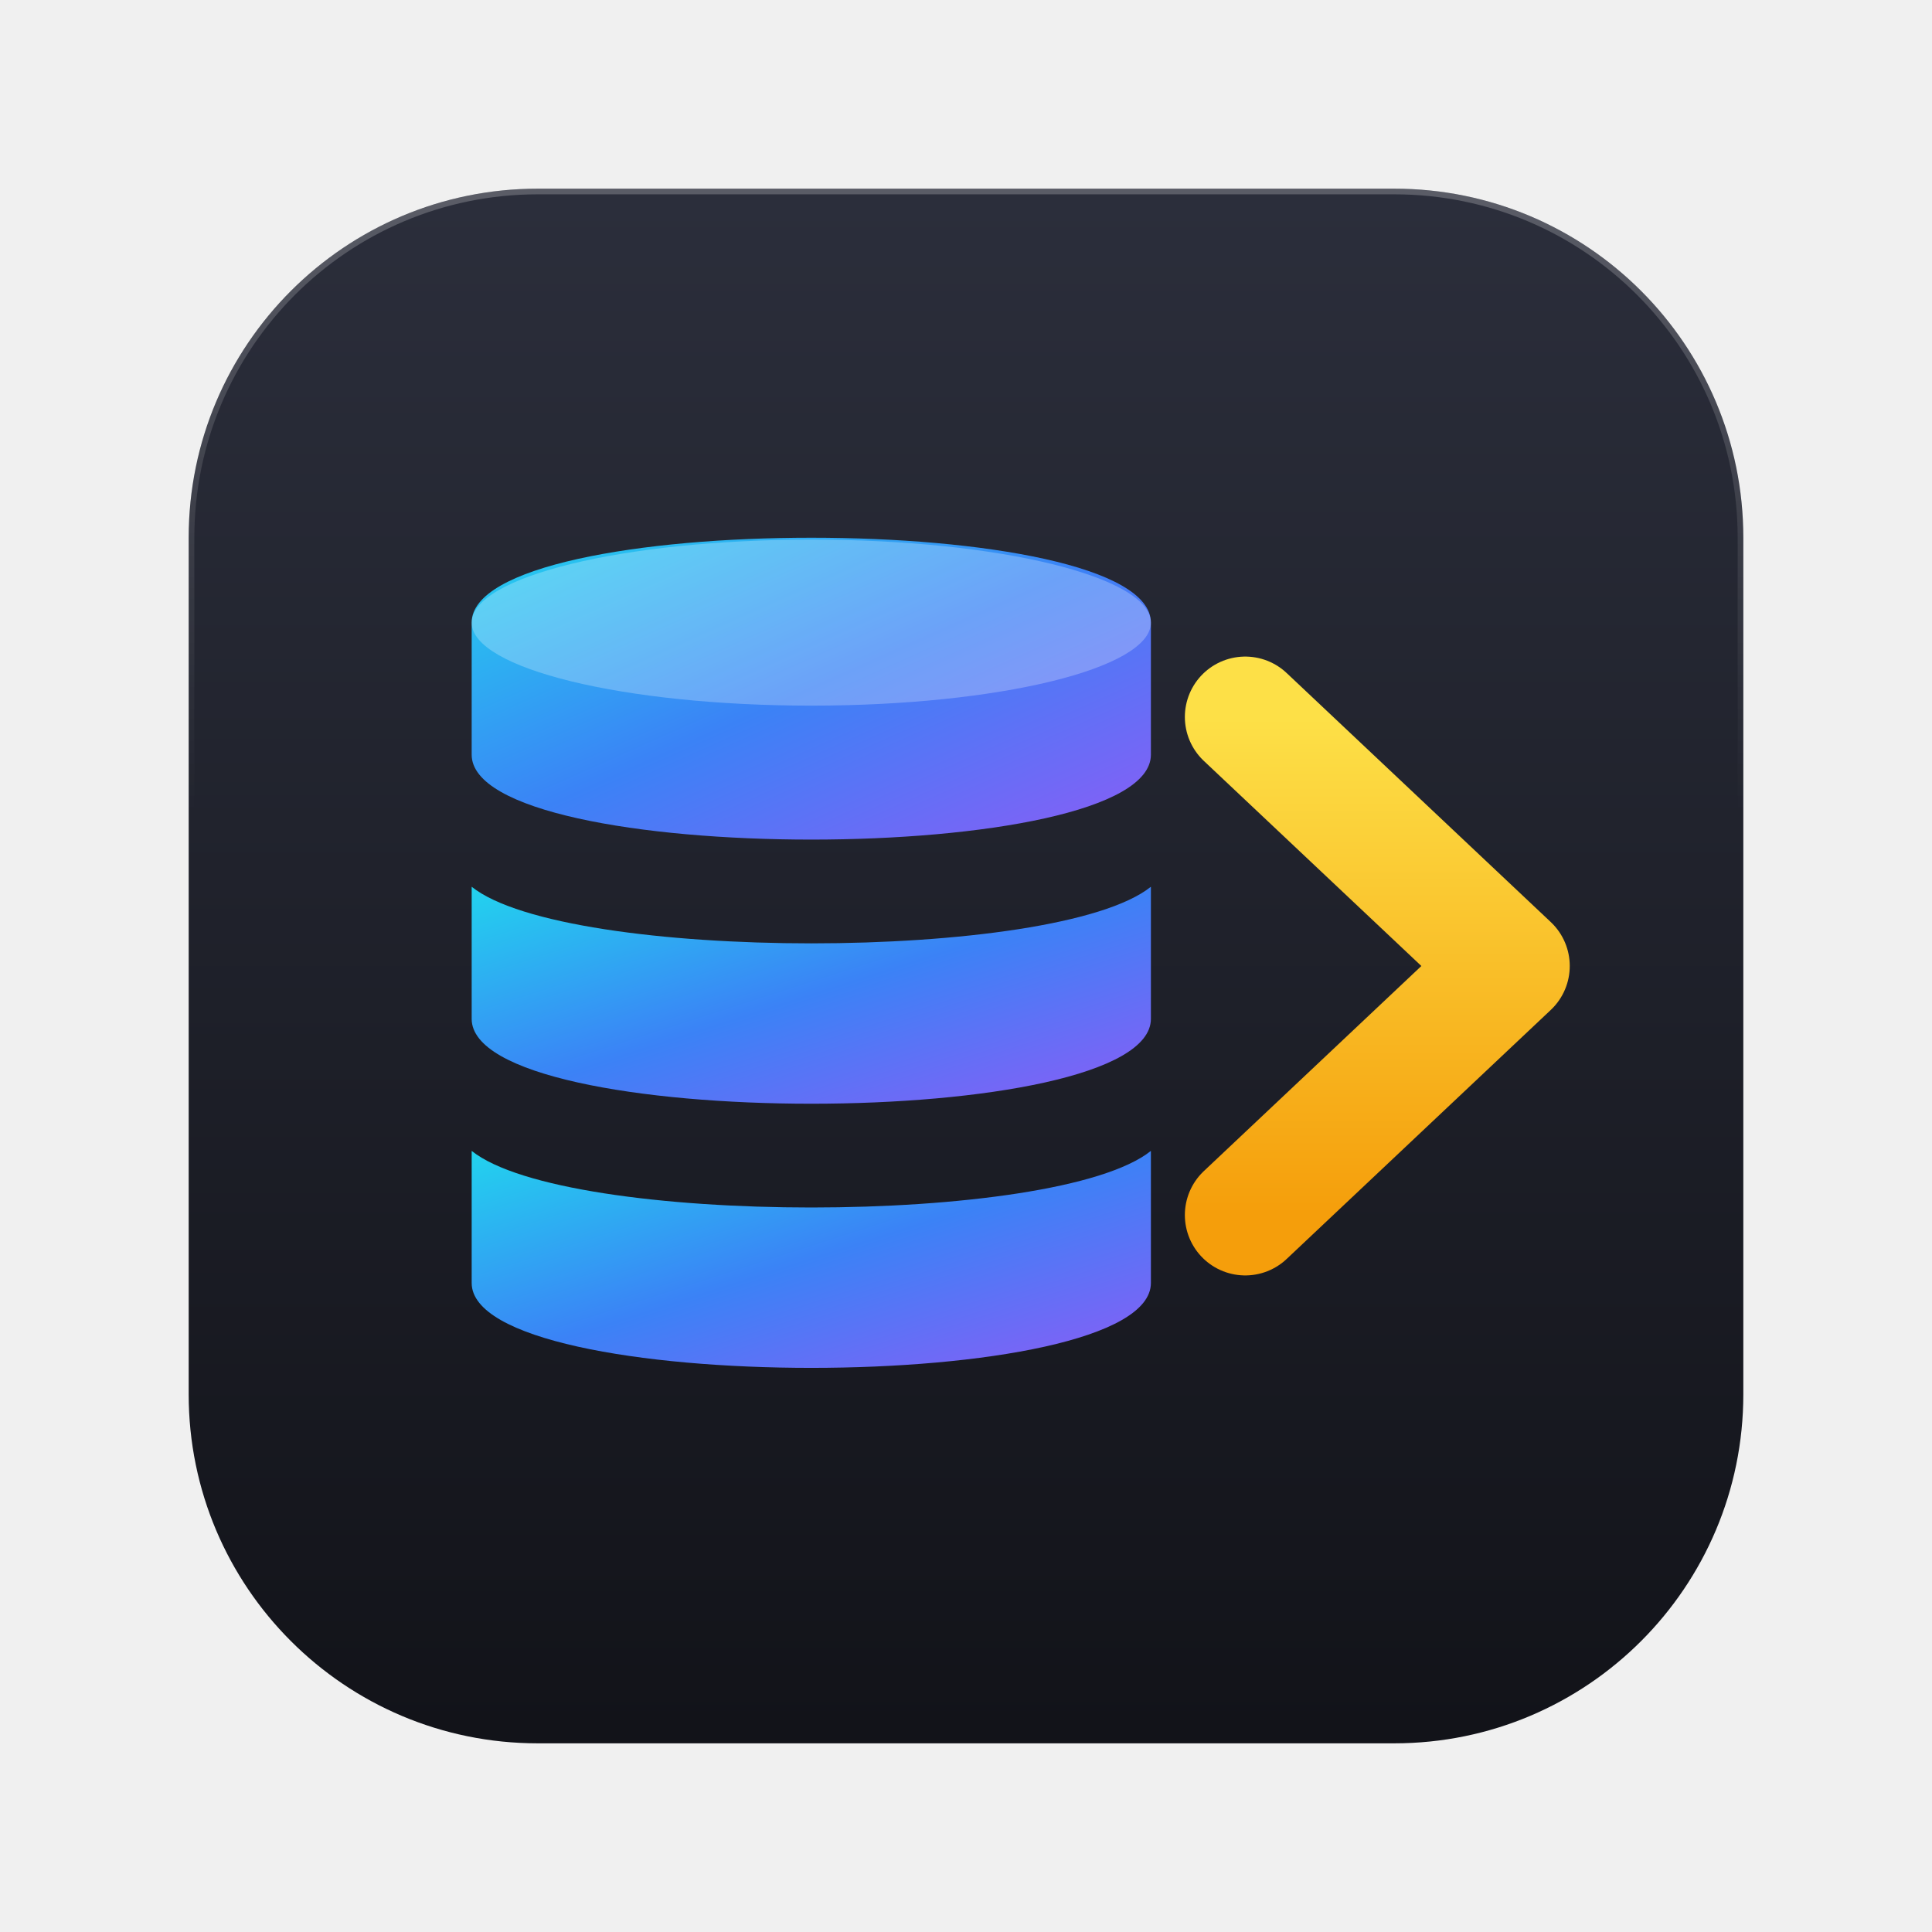
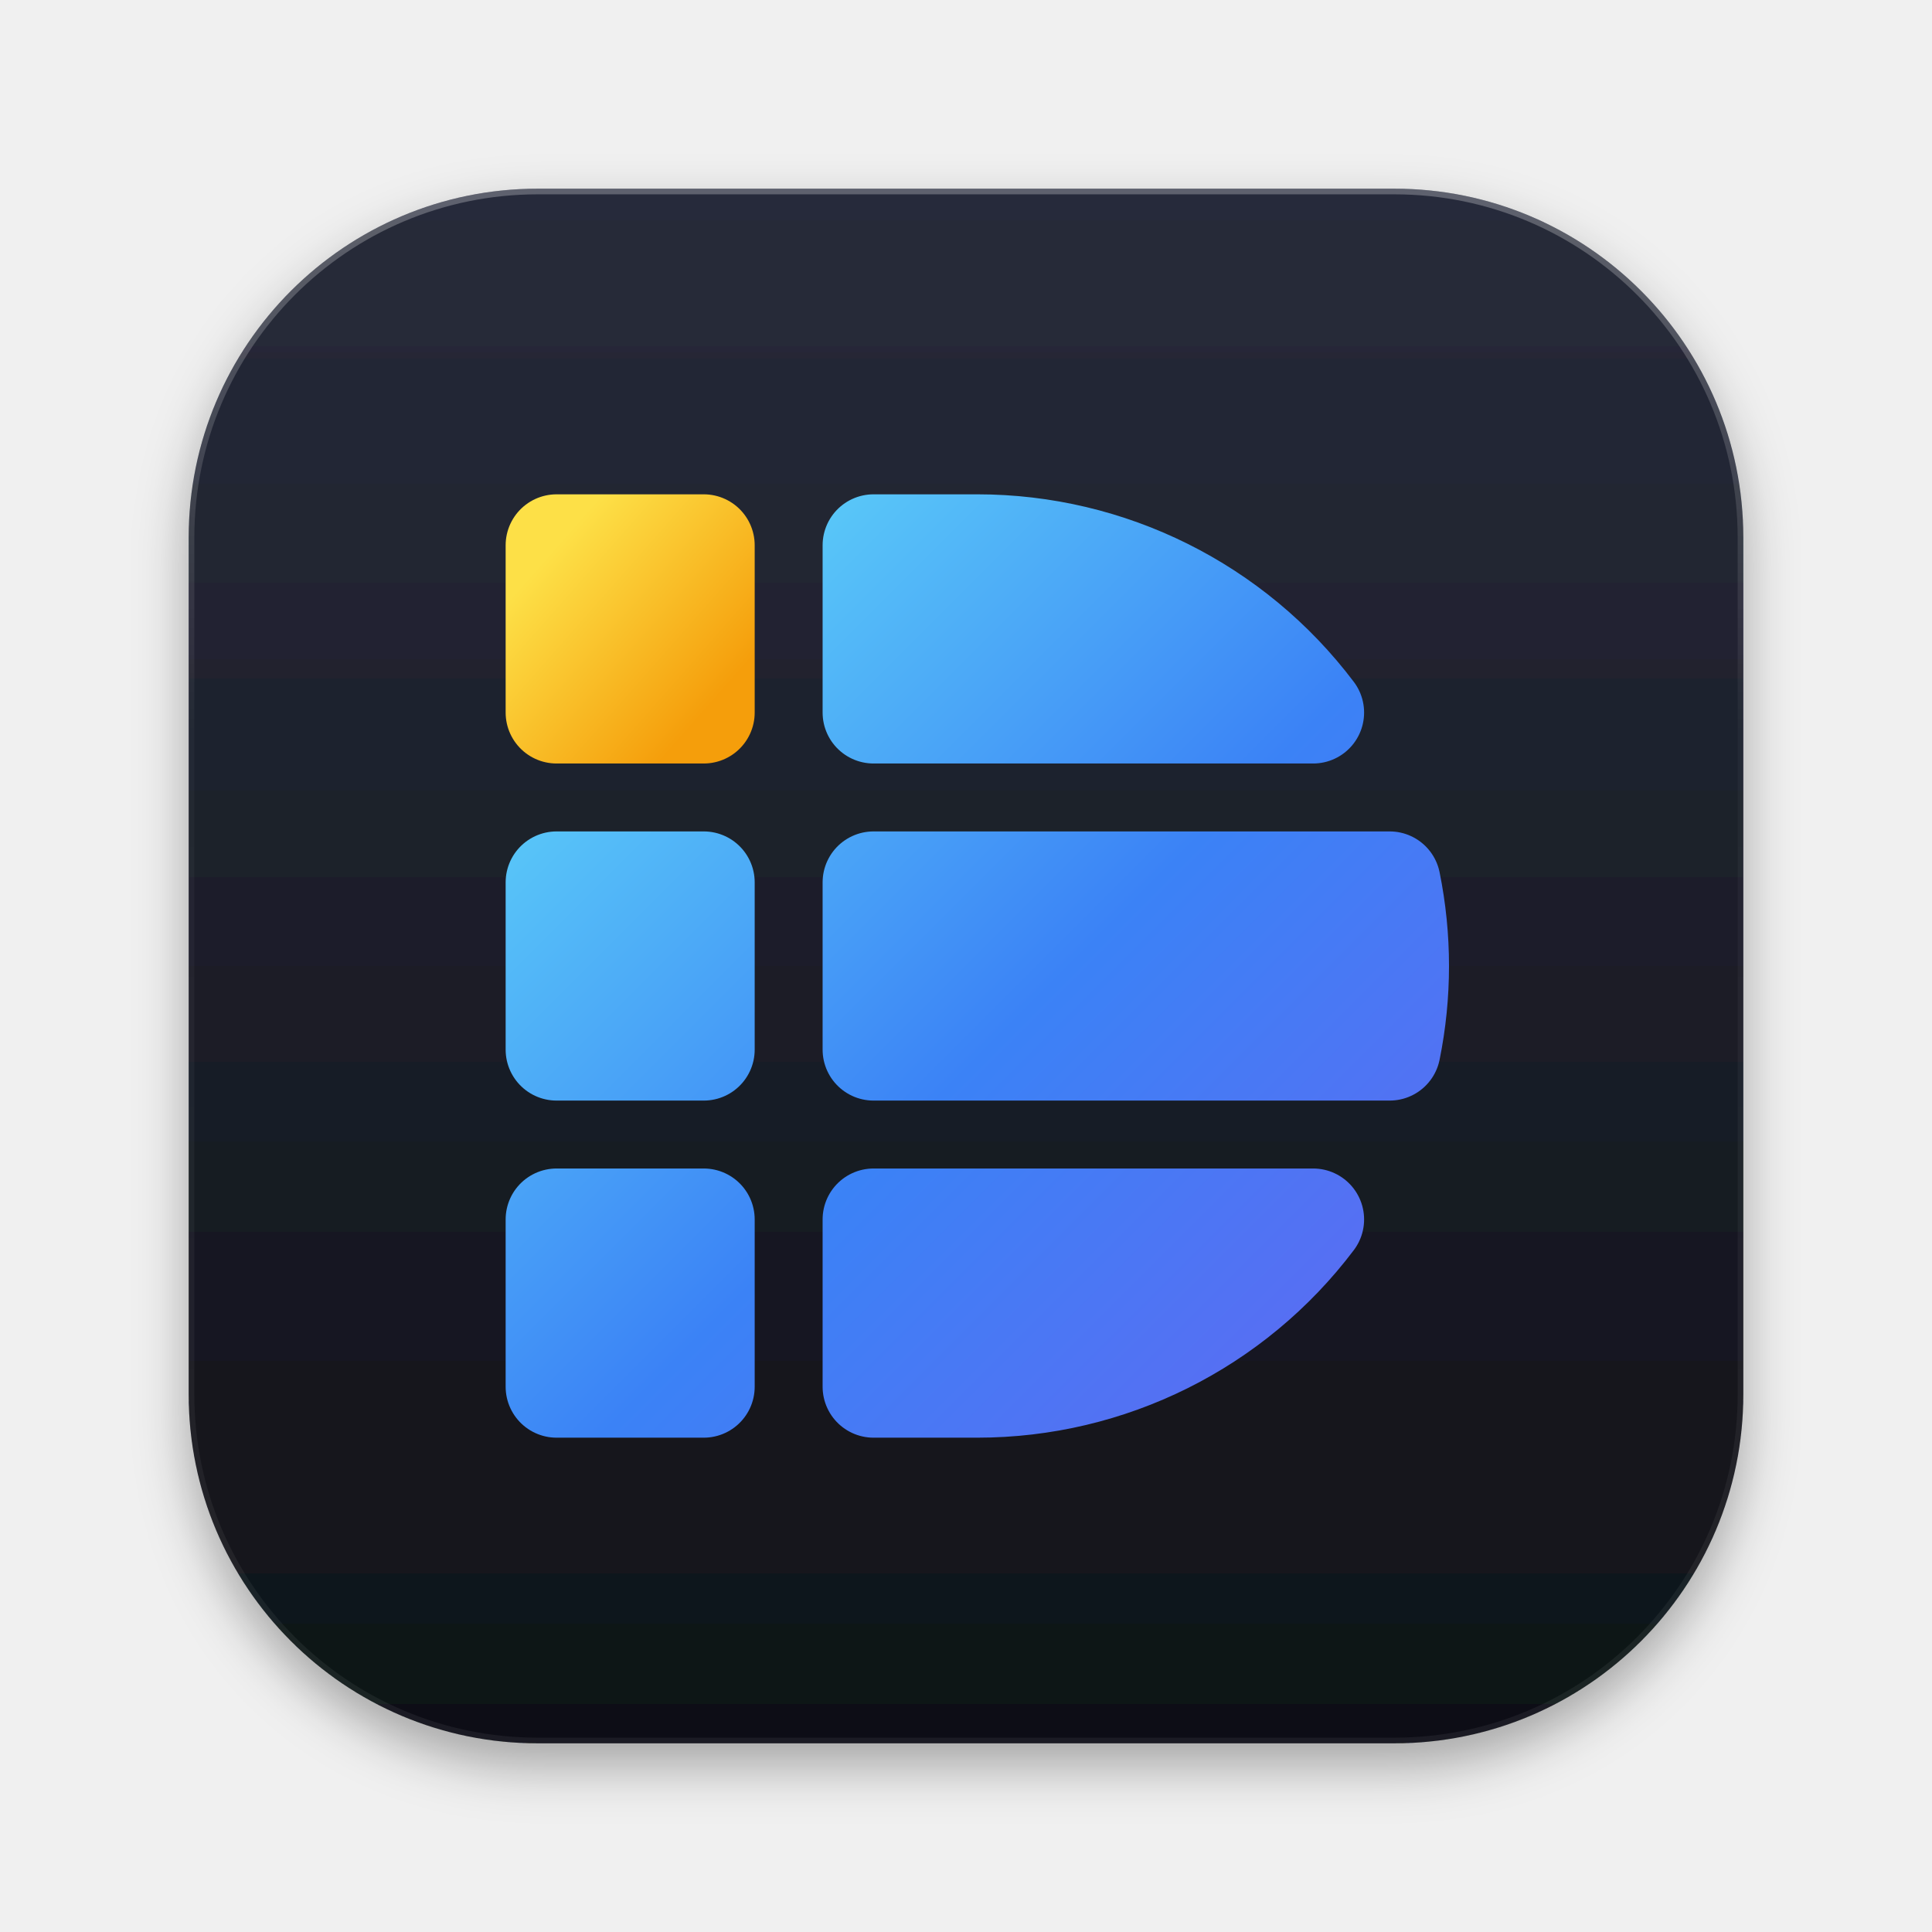
<svg xmlns="http://www.w3.org/2000/svg" width="1024" height="1024" viewBox="0 0 1024 1024">
  <defs>
    <linearGradient id="tile" x1="0" y1="0" x2="0" y2="1">
-       <stop offset="0" stop-color="#2b2e3b" />
-       <stop offset="1" stop-color="#121319" />
+       <stop offset="0" stop-color="#272b3a" />
+       <stop offset="1" stop-color="#0f1117" />
    </linearGradient>
    <linearGradient id="edge" x1="0" y1="0" x2="0" y2="1">
-       <stop offset="0" stop-color="#ffffff" stop-opacity="0.22" />
-       <stop offset="0.4" stop-color="#ffffff" stop-opacity="0" />
+       <stop offset="0" stop-color="#ffffff" stop-opacity="0.26" />
+       <stop offset="0.35" stop-color="#ffffff" stop-opacity="0.03" />
+       <stop offset="1" stop-color="#ffffff" stop-opacity="0.06" />
    </linearGradient>
-     <linearGradient id="brand" x1="0" y1="0" x2="1" y2="1">
-       <stop offset="0" stop-color="#22d3ee" />
-       <stop offset="0.5" stop-color="#3b82f6" />
-       <stop offset="1" stop-color="#8b5cf6" />
+     <linearGradient id="brand" gradientUnits="userSpaceOnUse" x1="268" y1="262" x2="768" y2="762">
+       <stop offset="0" stop-color="#67e8f9" />
+       <stop offset="0.55" stop-color="#3b82f6" />
+       <stop offset="1" stop-color="#6366f1" />
    </linearGradient>
-     <linearGradient id="bolt" x1="0" y1="0" x2="0" y2="1">
+     <linearGradient id="amber" x1="0" y1="0" x2="1" y2="1">
      <stop offset="0" stop-color="#fde047" />
      <stop offset="1" stop-color="#f59e0b" />
    </linearGradient>
+     <linearGradient id="light" x1="0" y1="0" x2="1" y2="1">
+       <stop offset="0" stop-color="#ffffff" />
+       <stop offset="1" stop-color="#cffafe" />
+     </linearGradient>
+     <filter id="shadow" x="-20%" y="-20%" width="140%" height="140%">
+       <feDropShadow dx="0" dy="12" stdDeviation="14" flood-color="#000000" flood-opacity="0.32" />
+     </filter>
  </defs>
-   <rect x="100" y="100" width="824" height="824" rx="185" fill="url(#tile)" />
-   <rect x="101.5" y="101.5" width="821" height="821" rx="183.5" fill="none" stroke="url(#edge)" stroke-width="3" />
-   <g fill="url(#brand)">
-     <path d="M 250 330 C 250 270, 610 270, 610 330 V 400 C 610 460, 250 460, 250 400 Z" />
-     <path d="M 250 470 C 300 510, 560 510, 610 470 V 540 C 610 600, 250 600, 250 540 Z" />
-     <path d="M 250 610 C 300 650, 560 650, 610 610 V 680 C 610 740, 250 740, 250 680 Z" />
+   <g>
+     <rect x="100" y="100" width="824" height="824" rx="185" fill="url(#tile)" filter="url(#shadow)" />
+     <rect x="101.5" y="101.5" width="821" height="821" rx="183.5" fill="none" stroke="url(#edge)" stroke-width="3" />
+     <path d="M 295 289 H 373 V 377.67 H 295 Z" fill="url(#amber)" stroke="url(#amber)" stroke-width="54" stroke-linejoin="round" />
+     <path d="M 463 289 H 518 A 223 223 0 0 1 696 377.67 H 463 Z" fill="url(#brand)" stroke="url(#brand)" stroke-width="54" stroke-linejoin="round" />
+     <path d="M 295 467.67 H 373 V 556.33 H 295 Z" fill="url(#brand)" stroke="url(#brand)" stroke-width="54" stroke-linejoin="round" />
+     <path d="M 463 467.67 H 736.55 A 223 223 0 0 1 736.55 556.33 H 463 Z" fill="url(#brand)" stroke="url(#brand)" stroke-width="54" stroke-linejoin="round" />
+     <path d="M 295 646.33 H 373 V 735 H 295 Z" fill="url(#brand)" stroke="url(#brand)" stroke-width="54" stroke-linejoin="round" />
+     <path d="M 463 646.33 H 696 A 223 223 0 0 1 518 735 H 463 Z" fill="url(#brand)" stroke="url(#brand)" stroke-width="54" stroke-linejoin="round" />
  </g>
-   <ellipse cx="430" cy="330" rx="180" ry="44" fill="#ffffff" fill-opacity="0.25" />
-   <path d="M 660 380 L 800 512 L 660 644" fill="none" stroke="url(#bolt)" stroke-width="64" stroke-linecap="round" stroke-linejoin="round" />
</svg>
